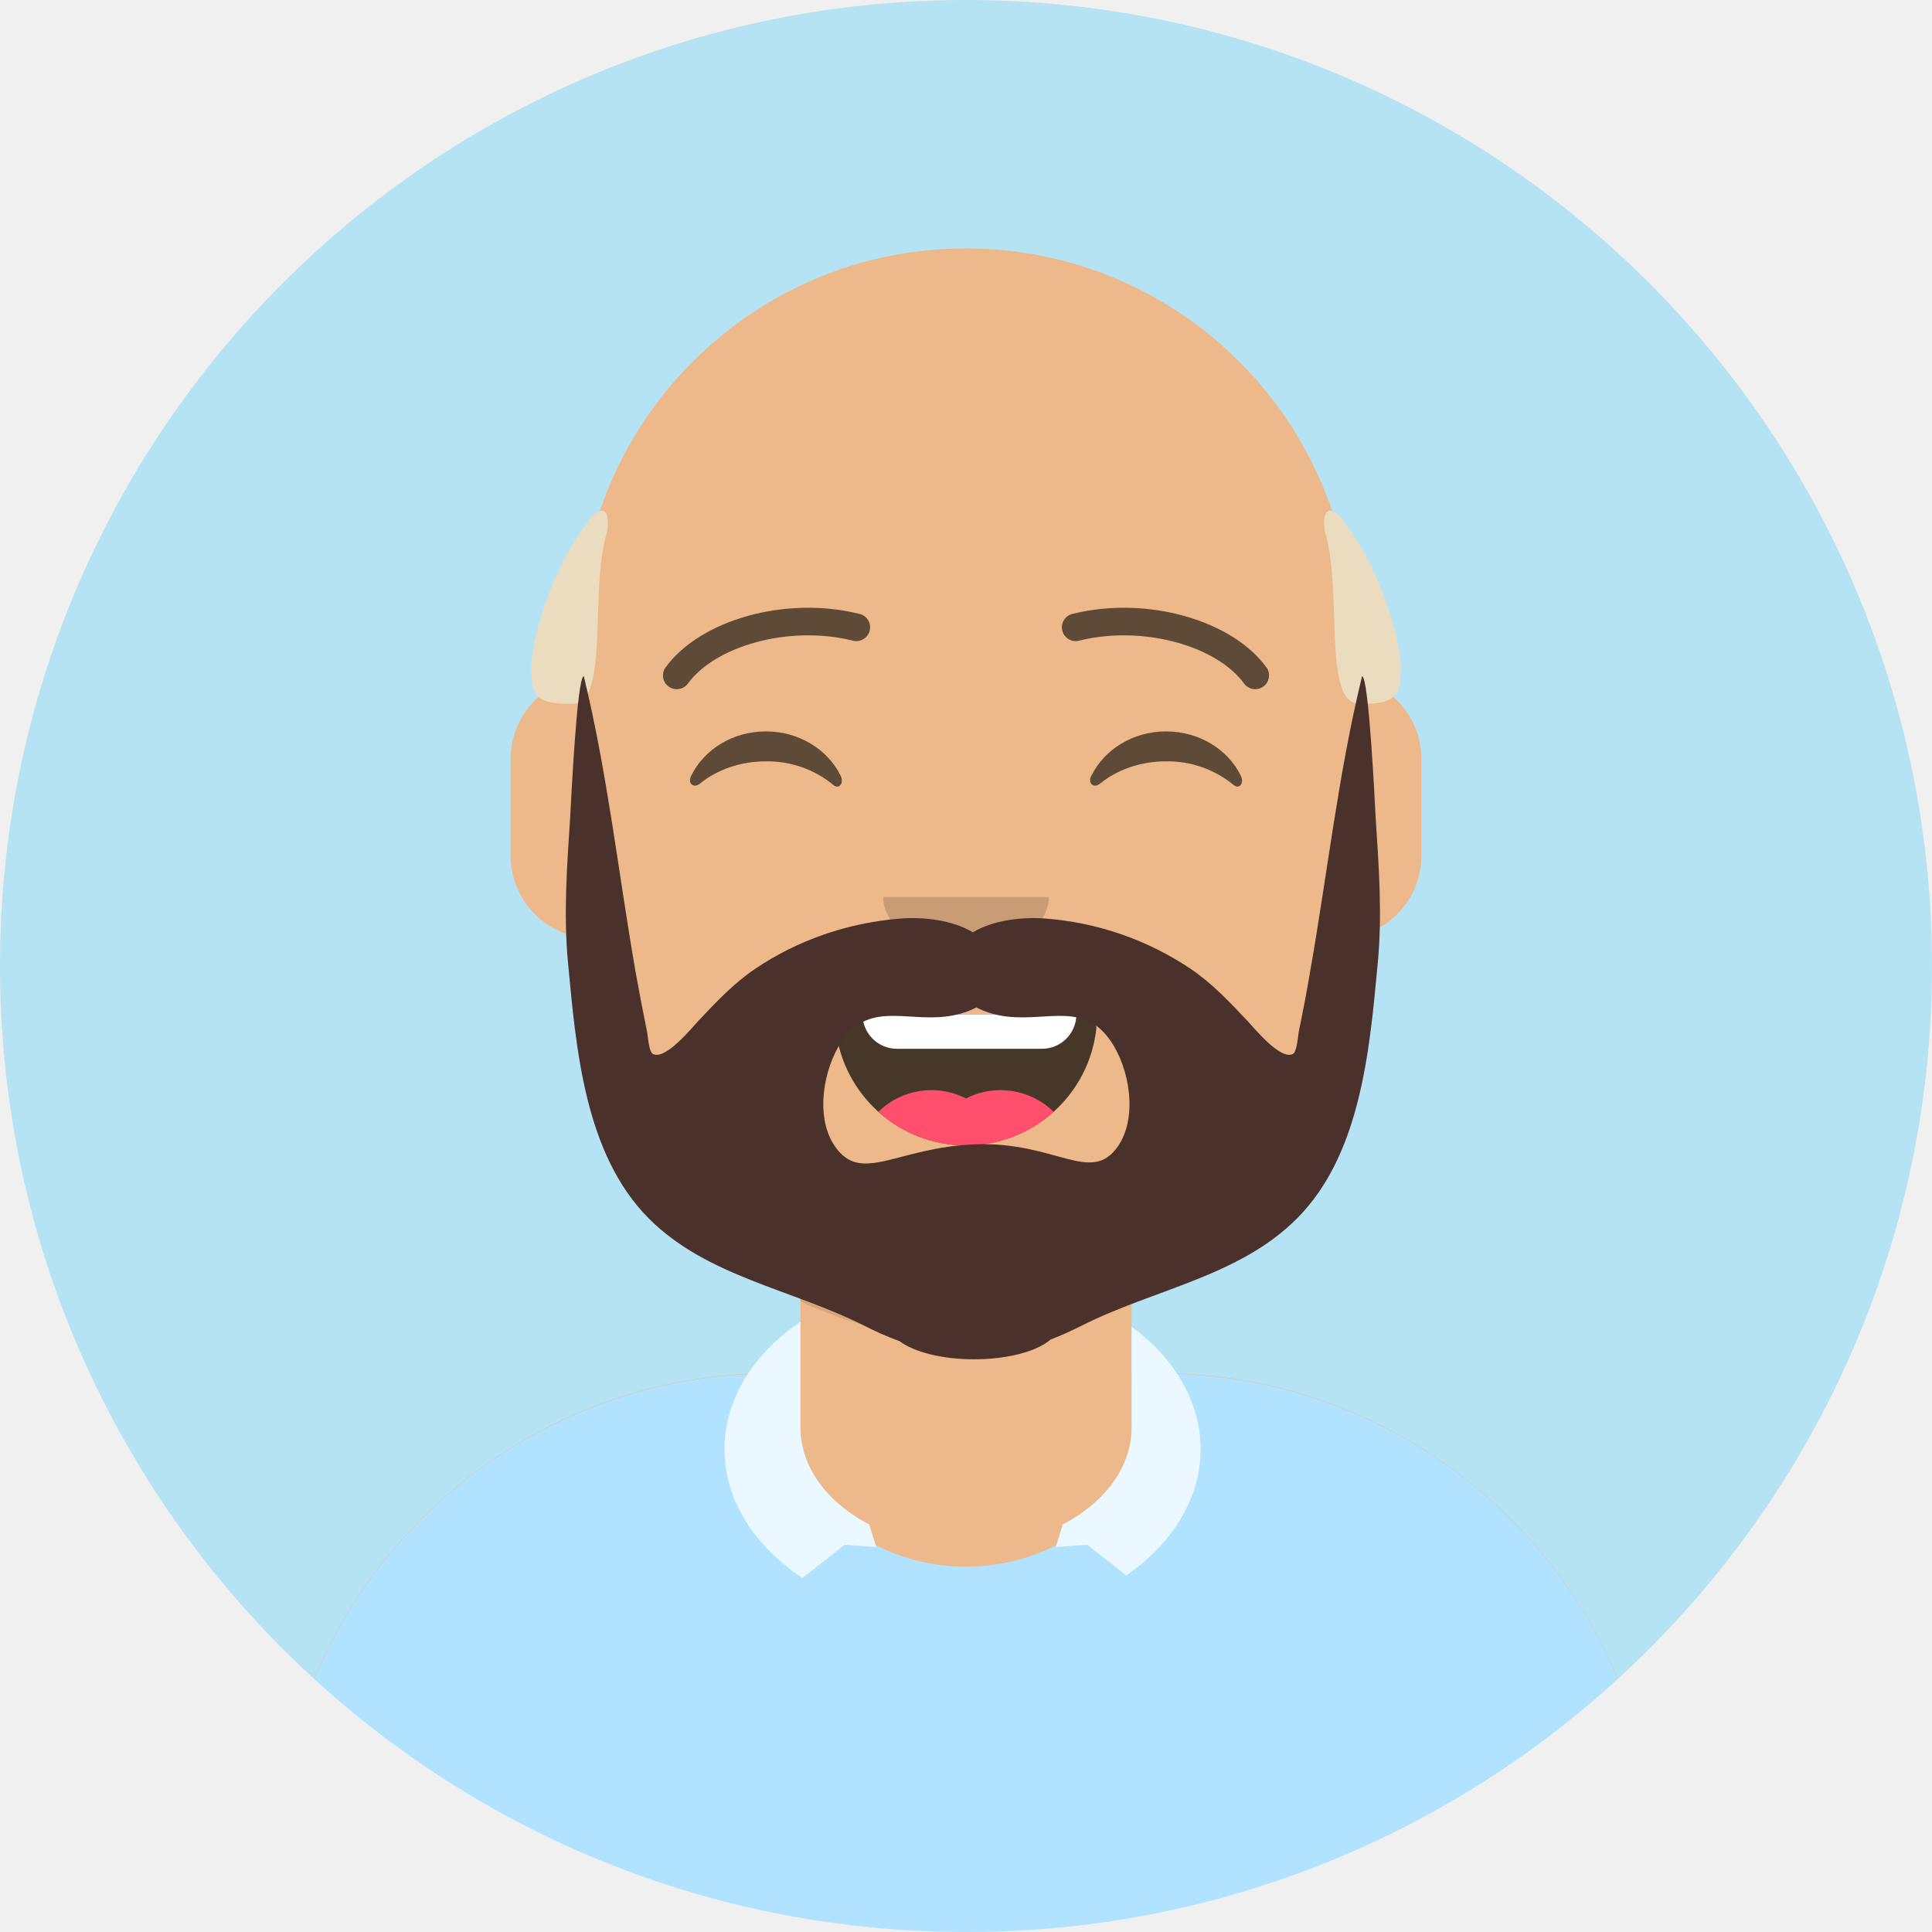
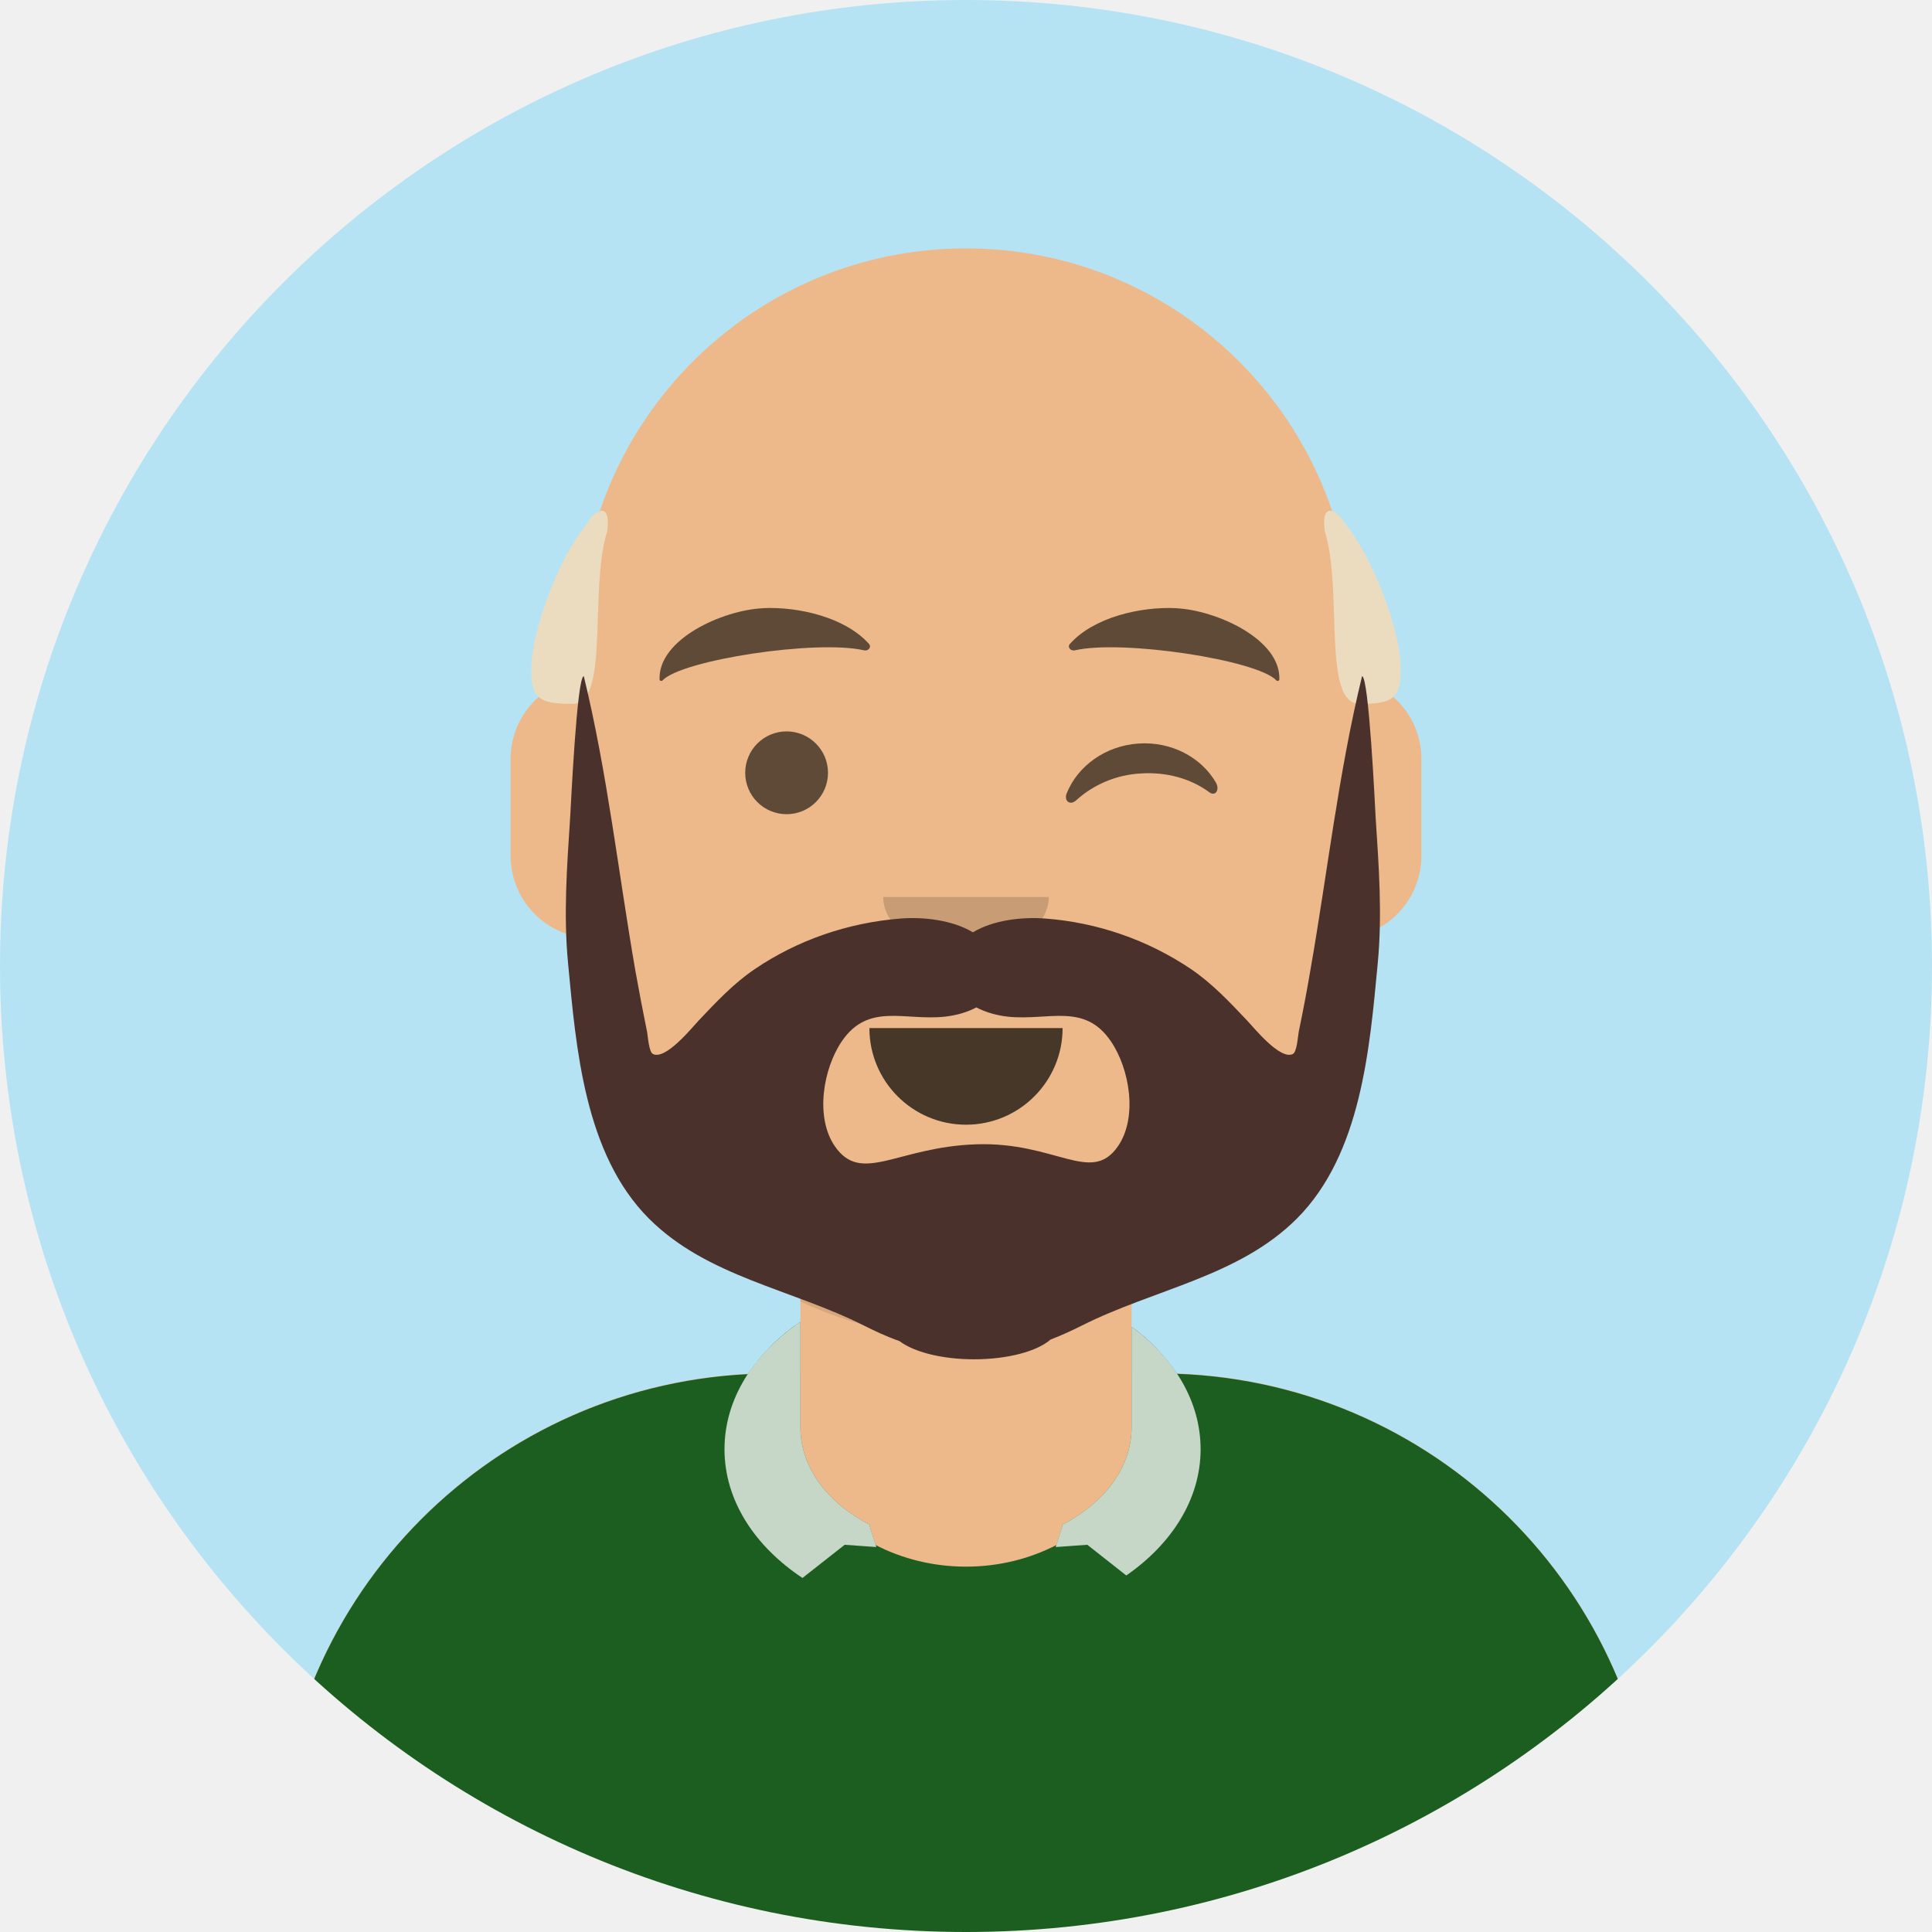
<svg xmlns="http://www.w3.org/2000/svg" viewBox="0 0 280 280" fill="none" shape-rendering="auto">
  <mask id="viewboxMask">
    <rect width="280" height="280" rx="140" ry="140" x="0" y="0" fill="#fff" />
  </mask>
  <g mask="url(#viewboxMask)">
    <rect fill="#b6e3f4" width="280" height="280" x="0" y="0" />
    <g transform="translate(8)">
      <path d="M132 36a56 56 0 0 0-56 56v6.17A12 12 0 0 0 66 110v14a12 12 0 0 0 10.3 11.88 56.04 56.04 0 0 0 31.7 44.73v18.4h-4a72 72 0 0 0-72 72v9h200v-9a72 72 0 0 0-72-72h-4v-18.39a56.04 56.04 0 0 0 31.7-44.73A12 12 0 0 0 198 124v-14a12 12 0 0 0-10-11.83V92a56 56 0 0 0-56-56Z" fill="#edb98a" />
      <path d="M108 180.61v8a55.79 55.79 0 0 0 24 5.39c8.59 0 16.73-1.93 24-5.39v-8a55.79 55.79 0 0 1-24 5.39 55.79 55.79 0 0 1-24-5.39Z" fill="#000" fill-opacity=".1" />
      <g transform="translate(0 170)">
-         <path d="M100.37 29.14a27.6 27.6 0 0 1 7.63-7.57v15.3c0 5.83 3.98 10.98 10.08 14.13l-.08.06.9 2.86c3.89 2 8.35 3.13 13.1 3.13s9.21-1.13 13.1-3.13l.9-2.86-.08-.06c6.1-3.15 10.08-8.3 10.08-14.12v-14.6a27.1 27.1 0 0 1 6.6 6.82 72 72 0 0 1 69.4 71.95V110H32v-8.95a72 72 0 0 1 68.37-71.9Z" fill="#b1e2ff" />
+         <path d="M100.37 29.14a27.6 27.6 0 0 1 7.63-7.57v15.3c0 5.83 3.98 10.98 10.08 14.13l-.08.06.9 2.86c3.89 2 8.35 3.13 13.1 3.13s9.21-1.13 13.1-3.13l.9-2.86-.08-.06c6.1-3.15 10.08-8.3 10.08-14.12v-14.6a27.1 27.1 0 0 1 6.6 6.82 72 72 0 0 1 69.4 71.95V110H32v-8.95a72 72 0 0 1 68.37-71.9Z" fill="#1b5e20" />
        <path d="M108 21.57c-6.77 4.6-11 11.17-11 18.46 0 7.4 4.36 14.05 11.3 18.66l6.12-4.81 4.58.33-1-3.15.08-.06c-6.1-3.15-10.08-8.3-10.08-14.12v-15.3ZM156 36.88c0 5.82-3.98 10.97-10.08 14.12l.08.06-1 3.15 4.58-.33 5.65 4.45c6.63-4.6 10.77-11.1 10.77-18.3 0-6.92-3.82-13.2-10-17.75v14.6Z" fill="#fff" fill-opacity=".75" />
      </g>
      <g transform="translate(78 134)">
-         <path fill-rule="evenodd" clip-rule="evenodd" d="M35.12 15.13a19 19 0 0 0 37.77-.09c.08-.77-.77-2.04-1.85-2.04H37.1C36 13 35 14.18 35.12 15.13Z" fill="#000" fill-opacity=".7" />
-         <path d="M70 13H39a5 5 0 0 0 5 5h21a5 5 0 0 0 5-5Z" fill="#fff" />
-         <path d="M66.7 27.14A10.96 10.96 0 0 0 54 25.2a10.95 10.95 0 0 0-12.7 1.94A18.93 18.93 0 0 0 54 32c4.88 0 9.33-1.84 12.7-4.86Z" fill="#FF4F6D" />
+         <path fill-rule="evenodd" clip-rule="evenodd" d="M40 15a14 14 0 1 0 28 0" fill="#000" fill-opacity=".7" />
      </g>
      <g transform="translate(104 122)">
        <path fill-rule="evenodd" clip-rule="evenodd" d="M16 8c0 4.42 5.37 8 12 8s12-3.58 12-8" fill="#000" fill-opacity=".16" />
      </g>
      <g transform="translate(76 90)">
-         <path d="M16.16 22.45c1.85-3.8 6-6.45 10.84-6.45 4.81 0 8.96 2.63 10.82 6.4.55 1.13-.24 2.05-1.03 1.37a15.05 15.05 0 0 0-9.8-3.43c-3.73 0-7.12 1.24-9.55 3.23-.9.73-1.82-.01-1.28-1.12ZM74.16 22.45c1.85-3.8 6-6.45 10.84-6.45 4.81 0 8.96 2.63 10.82 6.4.55 1.13-.24 2.05-1.03 1.37a15.05 15.05 0 0 0-9.8-3.43c-3.74 0-7.13 1.24-9.56 3.23-.9.73-1.82-.01-1.28-1.12Z" fill-rule="evenodd" clip-rule="evenodd" fill="#000" fill-opacity=".6" />
+         <g fill="#000" fill-opacity=".6">
+           <path d="M36 22a6 6 0 1 1-12 0 6 6 0 0 1 12 0Z" />
+           <path fill-rule="evenodd" clip-rule="evenodd" d="M70.6 24.96c1.59-3.92 5.55-6.86 10.37-7.2 4.8-.33 9.12 2 11.24 5.64.63 1.09-.1 2.06-.93 1.43-2.6-1.93-6.15-3-10-2.73A15.13 15.13 0 0 0 71.95 26c-.84.78-1.81.1-1.35-1.04Z" />
+         </g>
      </g>
      <g transform="translate(76 82)">
-         <path d="M15.63 17.16c3.92-5.51 14.65-8.6 23.9-6.33a2 2 0 1 0 .95-3.88c-10.74-2.64-23.17.94-28.11 7.9a2 2 0 0 0 3.26 2.3ZM96.37 17.16c-3.91-5.51-14.65-8.6-23.9-6.33a2 2 0 1 1-.95-3.88c10.74-2.64 23.17.94 28.11 7.9a2 2 0 0 1-3.26 2.3Z" fill="#000" fill-opacity=".6" />
+         <path d="M26.55 6.15c-5.8.27-15.2 4.49-14.96 10.34.01.18.3.27.43.12 2.76-2.96 22.32-5.95 29.2-4.36.64.14 1.12-.48.72-.93-3.43-3.85-10.2-5.43-15.4-5.18ZM86.45 6.15c5.8.27 15.2 4.49 14.96 10.34-.01.18-.3.27-.43.12-2.76-2.96-22.32-5.95-29.2-4.36-.64.14-1.12-.48-.72-.93 3.43-3.85 10.2-5.43 15.4-5.18Z" fill-rule="evenodd" clip-rule="evenodd" fill="#000" fill-opacity=".6" />
      </g>
      <g transform="translate(-1)">
        <path d="M70 97c0 4 .92 5.07 6 5 3.25-.05 3.44-6 3.65-12.59.14-4.37.29-9.03 1.35-12.41.62-4.43-1.82-3.17-3-1-3.96 4.78-8 15.34-8 21ZM196 97c0 4-.92 5.07-6 5-3.25-.05-3.44-6-3.65-12.59-.14-4.37-.29-9.03-1.35-12.41-.62-4.43 1.82-3.17 3-1 3.96 4.78 8 15.34 8 21Z" fill="#ecdcbf" />
      </g>
      <g transform="translate(49 72)">
        <path fill-rule="evenodd" clip-rule="evenodd" d="M84.5 93.84c-11.5.38-16.64 5.88-20.5.29-2.91-4.2-1.7-11.26 1.01-15.23 3.86-5.65 9.1-2.92 14.95-3.56 1.6-.18 3.2-.62 4.54-1.34 1.36.72 2.95 1.16 4.55 1.34 5.85.64 11.09-2.09 14.94 3.56 2.72 3.97 3.93 11.03 1.03 15.23-3.87 5.6-9-.67-20.52-.29ZM140.4 26c-3.43 14.07-5 28.43-7.5 42.67-.5 2.97-1.07 5.93-1.68 8.88-.12.62-.25 2.92-.86 3.21-1.85.89-5.62-3.81-6.63-4.87-2.53-2.67-5.05-5.36-8.13-7.45a43.7 43.7 0 0 0-21.13-7.32c-3.18-.25-7.47.18-10.47 2-3-1.82-7.3-2.25-10.47-2-7.6.6-14.9 3.1-21.13 7.32-3.09 2.09-5.6 4.78-8.13 7.45-1 1.06-4.78 5.76-6.63 4.87-.61-.29-.74-2.6-.86-3.21-.6-2.95-1.17-5.91-1.7-8.88-2.47-14.24-4.05-28.6-7.47-42.67-1 0-1.87 18.75-1.98 20.5-.46 7.09-.98 14.03-.3 21.13 1.16 12.24 2.37 27.6 11.7 36.96 8.44 8.45 20.68 10.22 31.24 15.55 1.36.69 3.16 1.54 5.1 2.23 2.06 1.56 6.12 2.63 10.8 2.63 4.91 0 9.15-1.17 11.08-2.86 1.7-.65 3.27-1.39 4.48-2 10.56-5.33 22.8-7.1 31.24-15.55 9.33-9.36 10.54-24.72 11.7-36.96.68-7.1.16-14.04-.3-21.14-.1-1.74-.98-20.5-1.98-20.5Z" fill="#4a312c" />
      </g>
      <g transform="translate(62 42)" />
    </g>
  </g>
</svg>
